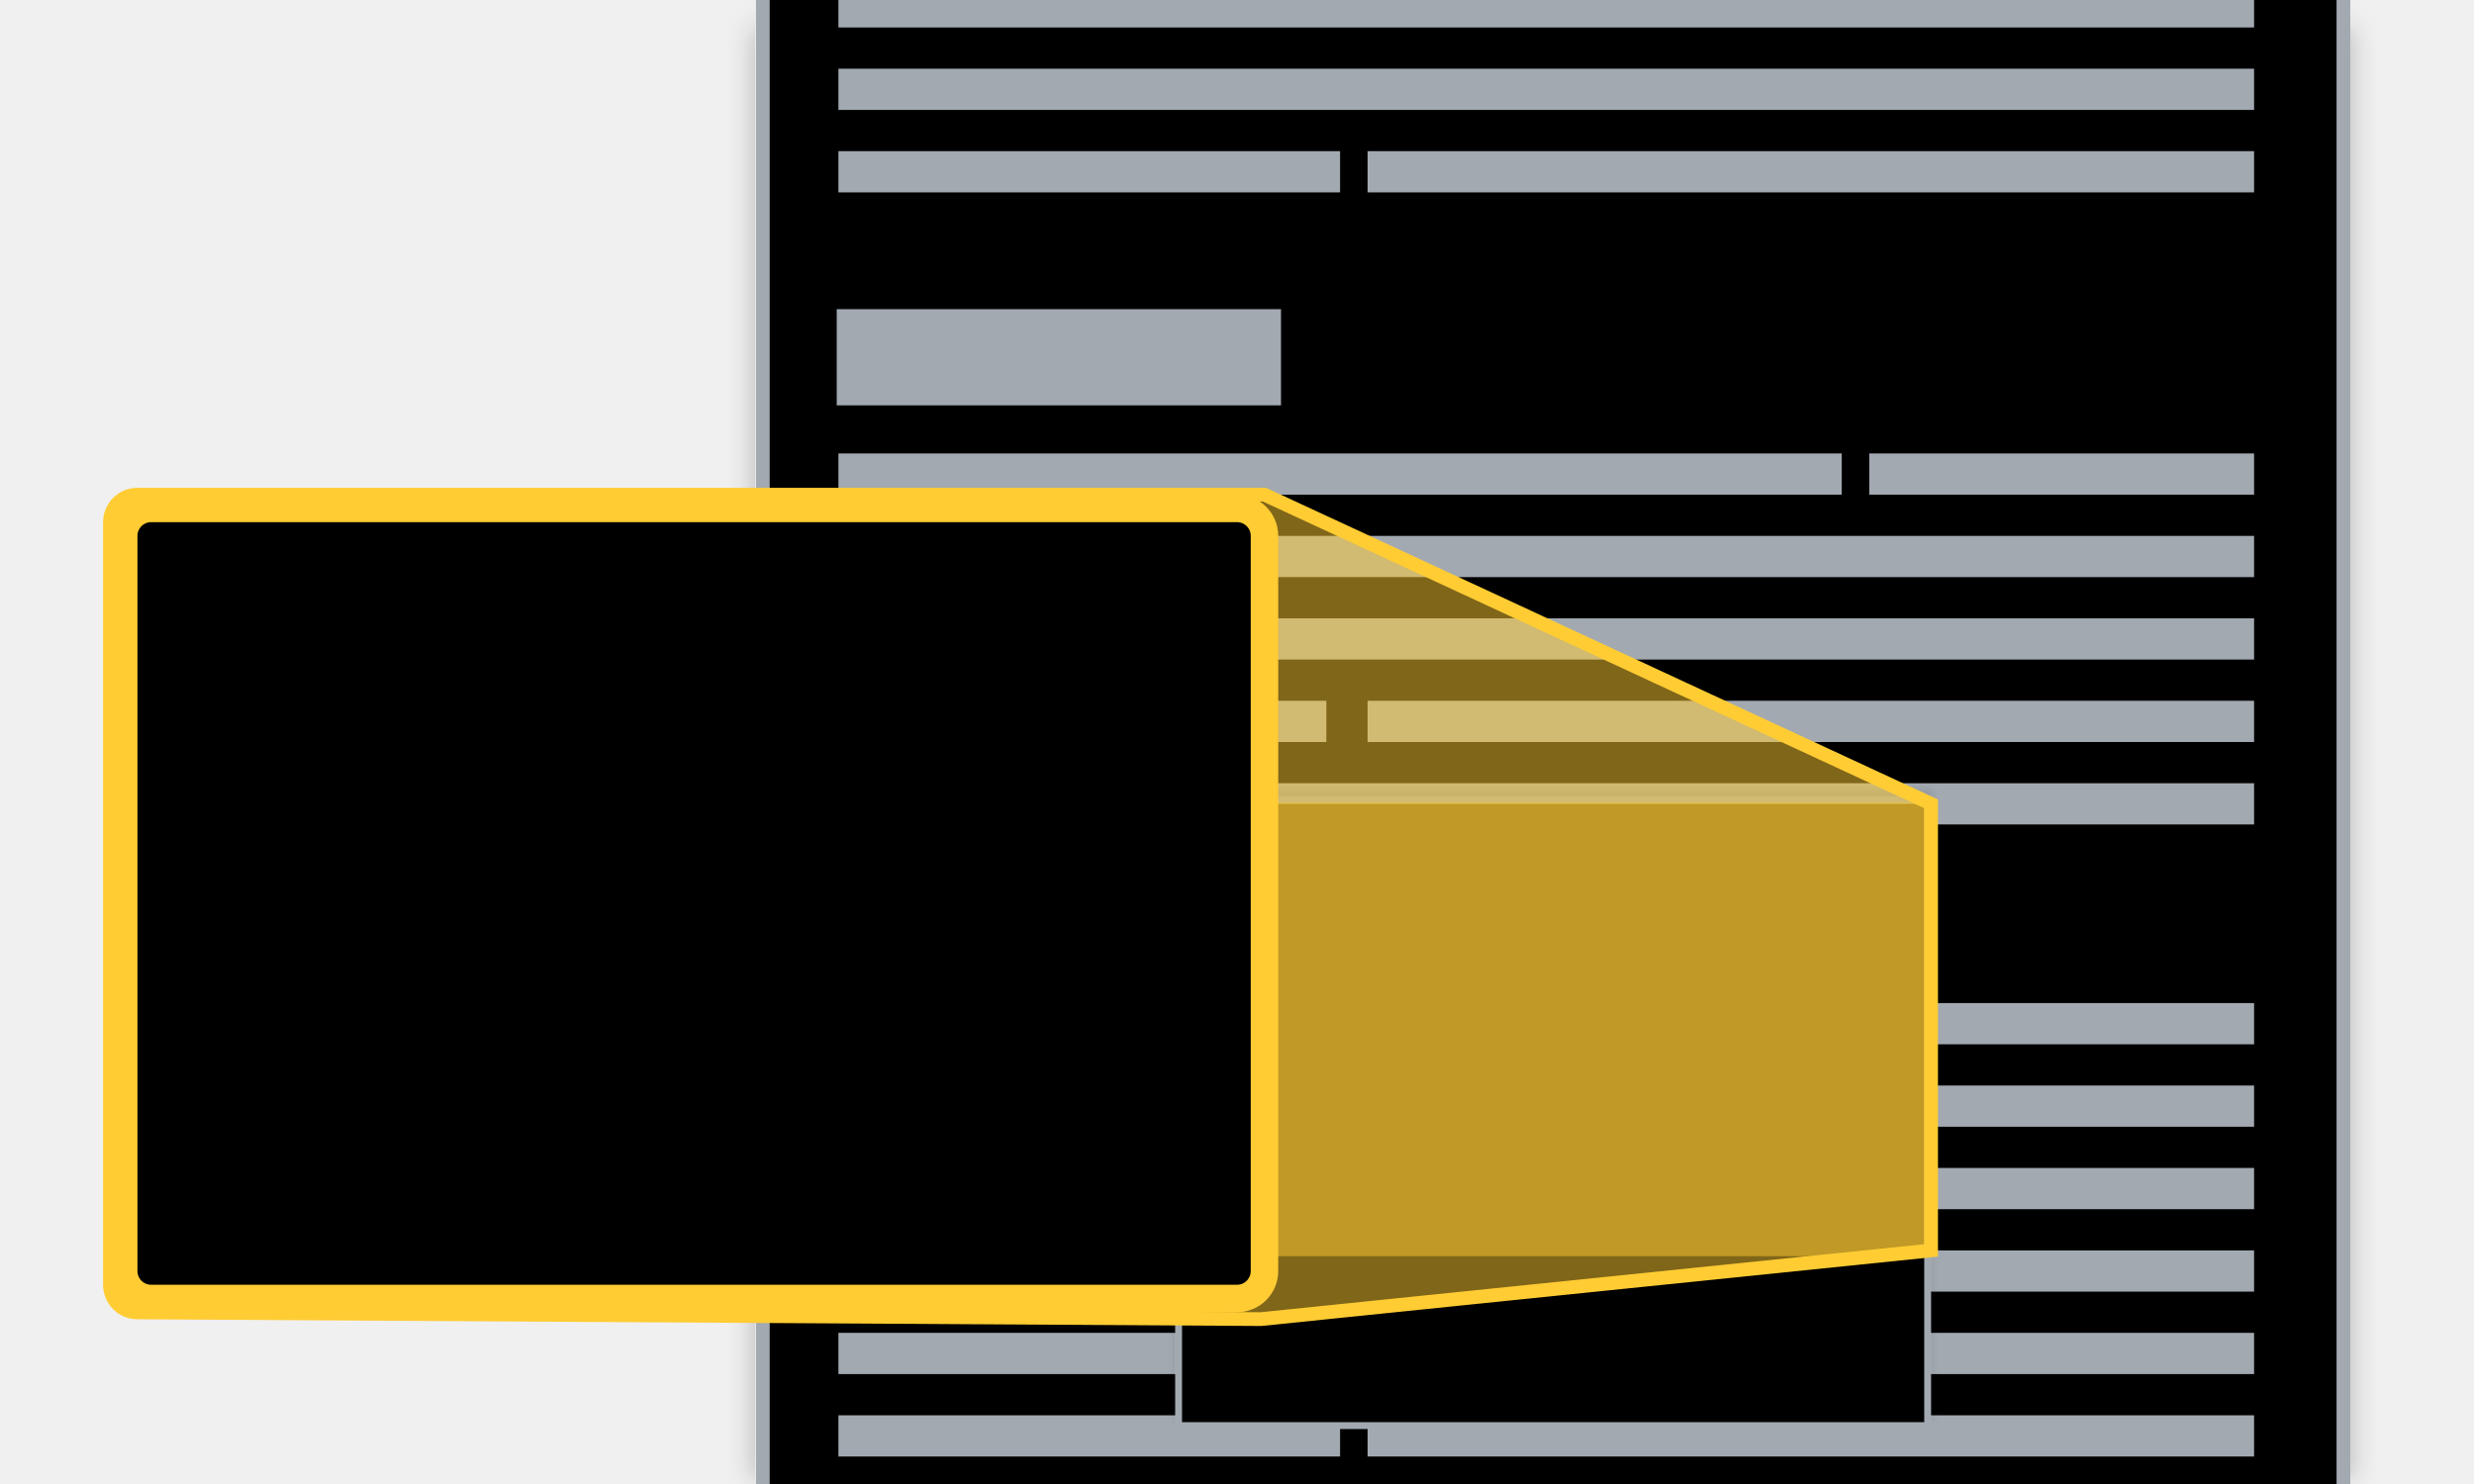
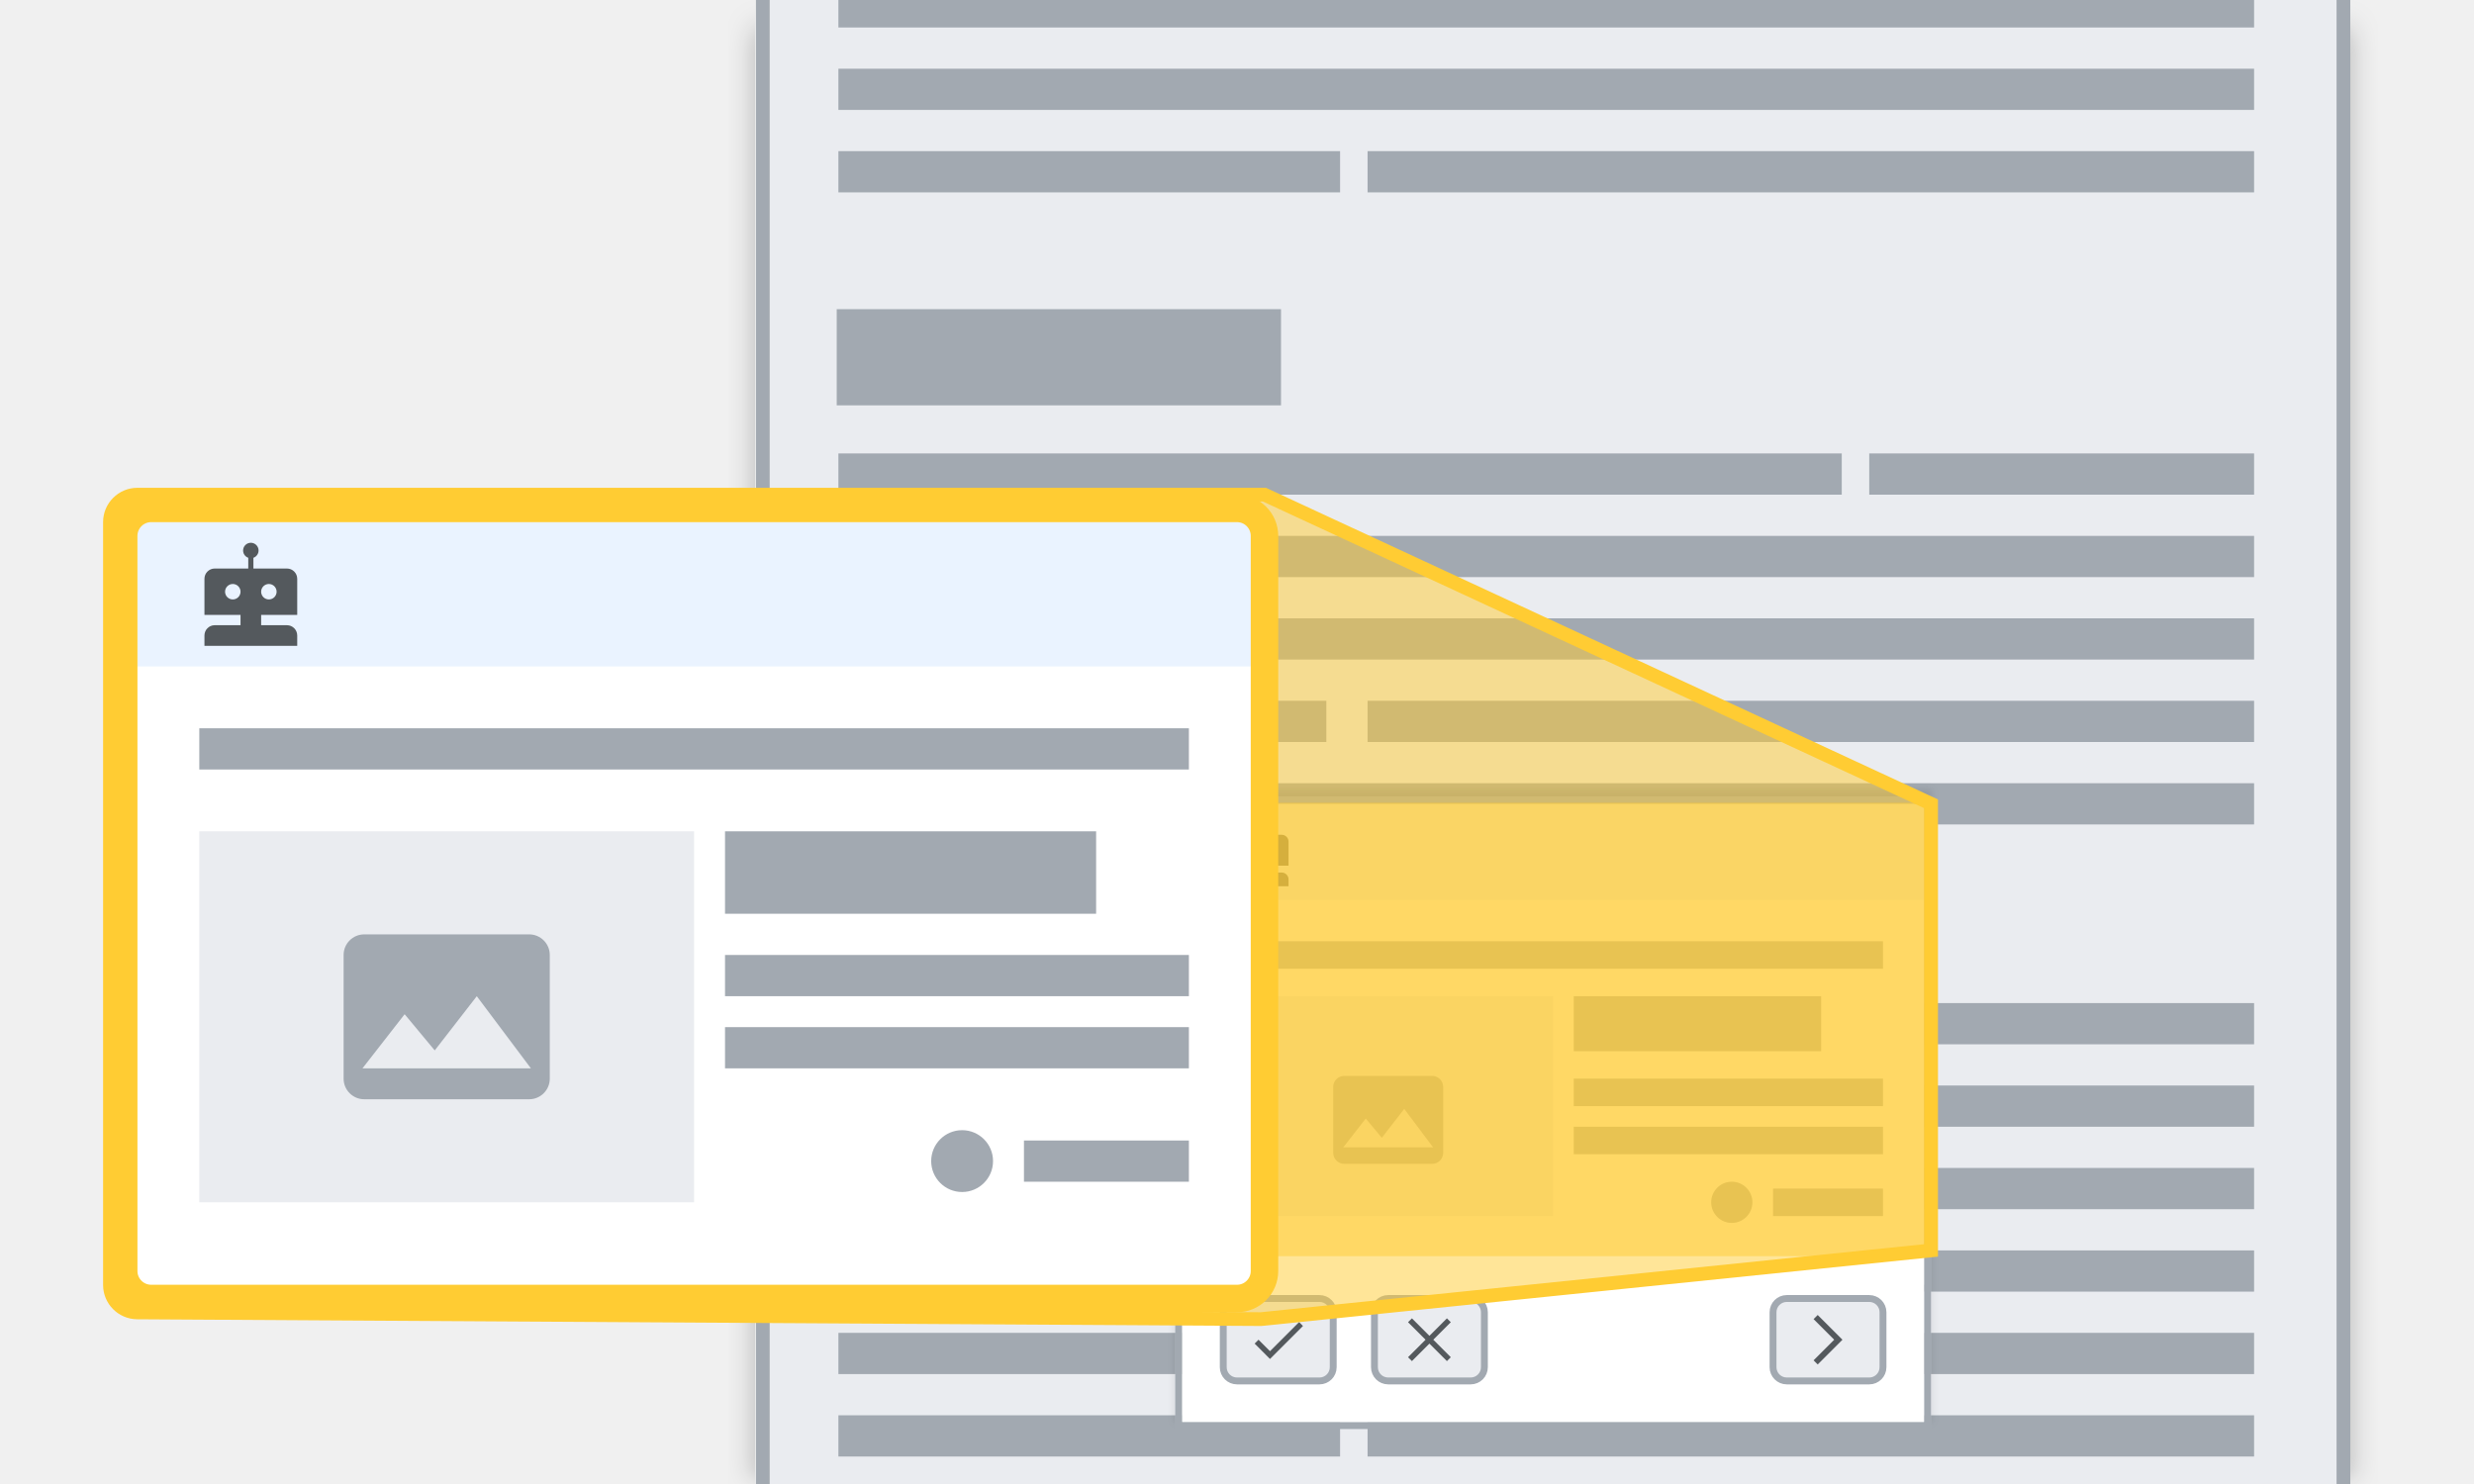
- <svg xmlns="http://www.w3.org/2000/svg" width="360" height="216" viewBox="0 0 360 216">
+ <svg xmlns="http://www.w3.org/2000/svg" width="360" height="216" fill="none" viewBox="0 0 360 216">
  <g clip-path="url(#a)">
    <mask id="b" width="360" height="216" x="0" y="0" maskUnits="userSpaceOnUse" style="mask-type:luminance">
      <path fill="#fff" d="M360 0H0v216h360z" />
    </mask>
    <g mask="url(#b)">
      <g filter="url(#c)">
        <path fill="#eaecf0" d="M336-16H116c-2.209 0-4 2.239-4 5v230c0 2.761 1.791 5 4 5h220c2.209 0 4-2.239 4-5V-11c0-2.761-1.791-5-4-5" />
        <path stroke="#a2a9b1" stroke-linecap="square" stroke-width="2" d="M336-14H116c-2.761 0-5 2.758-5 6.16v226.68c0 3.402 2.239 6.16 5 6.16h220c2.761 0 5-2.758 5-6.16V-7.84c0-3.402-2.239-6.16-5-6.16Z" />
      </g>
      <path fill="#a2a9b1" d="M328 114H122v6h206zm0 32H122v6h206zm-80 12H122v6h126zm80 0h-77v6h77zm-150 12h-56v6h56zm32-38h-88v8h88zm-17-30h-71v6h71zm135 0H199v6h129zm0-80H199v6h129zm0 184H199v6h129zM195 22h-73v6h73zm0 184h-73v6h73zM328 90H122v6h206zm0-80H122v6h206zm0 184H122v6h206zm0-116H122v6h206zm0-80H122v6h206zm0 184H122v6h206zm0-116h-56v6h56zm0 104h-56v6h56zM268 66H122v6h146zm-81.596-21h-64.65v14h64.65z" />
      <path fill="#a2a9b1" d="M268 170H122v6h146z" />
      <g filter="url(#d)">
        <path fill="#fff" d="M280 117H172v90h108z" />
        <path fill="#fff" d="M280 183H172v24h108z" />
        <path fill="#eaecf0" stroke="#a2a9b1" stroke-linecap="square" d="M192 189h-12a2 2 0 0 0-2 2v8a2 2 0 0 0 2 2h12a2 2 0 0 0 2-2v-8a2 2 0 0 0-2-2Z" />
        <path fill="#54595d" fill-rule="evenodd" d="M184.8 196.668 183.132 195l-.564.564 2.232 2.236 4.8-4.8-.564-.568z" clip-rule="evenodd" />
        <path fill="#eaecf0" stroke="#a2a9b1" stroke-linecap="square" d="M272 189h-12a2 2 0 0 0-2 2v8a2 2 0 0 0 2 2h12a2 2 0 0 0 2-2v-8a2 2 0 0 0-2-2Z" />
        <path fill="#54595d" fill-rule="evenodd" d="m264.5 191.4-.6.6 3 3-3 3 .6.6 3.6-3.6z" clip-rule="evenodd" />
        <path fill="#eaecf0" stroke="#a2a9b1" stroke-linecap="square" d="M214 189h-12a2 2 0 0 0-2 2v8a2 2 0 0 0 2 2h12a2 2 0 0 0 2-2v-8a2 2 0 0 0-2-2Z" />
        <path fill="#54595d" fill-rule="evenodd" d="m208.565 194.999 2.546-2.545-.566-.566-2.546 2.546-2.544-2.545-.566.565 2.545 2.545-2.546 2.546.566.565 2.545-2.545 2.547 2.546.565-.565z" clip-rule="evenodd" />
        <path fill="#fff" d="M280 117H172v70h108z" />
        <path fill="#a2a9b1" d="M274 157h-45v4h45zm0-20h-96v4h96zm0 27h-45v4h45zm-9-19h-36v8h36zm-10 30a3 3 0 1 0-6 0 3 3 0 0 0 6 0m19-2h-16v4h16z" />
        <path fill="#eaf3ff" d="M172 117h108v14H172z" />
        <path fill="#eaecf0" d="M226 145h-48v32h48z" />
        <path fill="#a2a9b1" fill-rule="evenodd" d="M208.4 156.6h-12.8a1.6 1.6 0 0 0-1.6 1.6v9.6a1.6 1.6 0 0 0 1.6 1.6h12.8a1.6 1.6 0 0 0 1.6-1.6v-9.6a1.6 1.6 0 0 0-1.6-1.6M195.464 167l3.272-4.2 2.336 2.808 3.264-4.208 4.2 5.6z" clip-rule="evenodd" />
        <path fill="#54595d" fill-rule="evenodd" d="M182.75 121.5h-3.252a1 1 0 0 0-.998.998V126h3.5v1h-2.502a.997.997 0 0 0-.998 1v1h9v-1c0-.553-.447-1-.998-1H184v-1h3.5v-3.502a1 1 0 0 0-.998-.998h-3.252v-1.043a.75.75 0 1 0-.5 0zm2 3a.75.75 0 1 1 0-1.5.75.75 0 0 1 0 1.5m-3.5 0a.75.75 0 1 1 0-1.5.75.75 0 0 1 0 1.5" clip-rule="evenodd" />
        <path stroke="#a2a9b1" stroke-linecap="square" d="M280.5 116.5h-109v91h109z" />
      </g>
      <path fill="#fc3" stroke="#fc3" stroke-linecap="square" d="M172 117.341h-.5v65h109v-65z" opacity=".5" />
      <path fill="#fc3" fill-opacity=".5" stroke="#fc3" stroke-width="2" d="m183.5 192-163.524-.976a4 4 0 0 1-3.976-4V76a4 4 0 0 1 4-4h164l97 45v65z" />
      <path fill="#fff" d="M180 74H22a4 4 0 0 0-4 4v107a4 4 0 0 0 4 4h158a4 4 0 0 0 4-4V78a4 4 0 0 0-4-4" />
      <path fill="#a2a9b1" d="M173 139h-67.5v6H173zm0-33H29v6h144zm0 43.5h-67.5v6H173zM159.5 121h-54v12h54zm-15 48a4.5 4.5 0 1 0-9 0 4.5 4.5 0 0 0 9 0m28.5-3h-24v6h24z" />
      <path fill="#eaf3ff" d="M20 76h162v21H20z" />
      <path fill="#eaecf0" d="M101 121H29v54h72z" />
      <path fill="#a2a9b1" fill-rule="evenodd" d="M77 136H53a3 3 0 0 0-3 3v18a3 3 0 0 0 3 3h24a3 3 0 0 0 3-3v-18a3 3 0 0 0-3-3m-24.255 19.5 6.135-7.875 4.38 5.265 6.12-7.89 7.875 10.5z" clip-rule="evenodd" />
      <path fill="#54595d" fill-rule="evenodd" d="M36.125 82.75h-4.879c-.826 0-1.496.671-1.496 1.497V89.5H35V91h-3.754c-.826 0-1.496.666-1.496 1.5V94h13.5v-1.5c0-.828-.67-1.5-1.496-1.5H38v-1.5h5.25v-5.252c0-.827-.67-1.498-1.496-1.498h-4.879v-1.563a1.125 1.125 0 1 0-.75 0zm3 4.5a1.125 1.125 0 1 1 0-2.25 1.125 1.125 0 0 1 0 2.25m-5.25 0a1.125 1.125 0 1 1 0-2.25 1.125 1.125 0 0 1 0 2.25" clip-rule="evenodd" />
      <path stroke="#fc3" stroke-linecap="square" stroke-width="4" d="M180 74H22a4 4 0 0 0-4 4v107a4 4 0 0 0 4 4h158a4 4 0 0 0 4-4V78a4 4 0 0 0-4-4Z" />
    </g>
  </g>
  <defs>
    <filter id="c" width="240" height="250" x="106" y="-16" color-interpolation-filters="sRGB" filterUnits="userSpaceOnUse">
      <feFlood flood-opacity="0" result="BackgroundImageFix" />
      <feColorMatrix in="SourceAlpha" result="hardAlpha" values="0 0 0 0 0 0 0 0 0 0 0 0 0 0 0 0 0 0 127 0" />
      <feOffset dy="4" />
      <feGaussianBlur stdDeviation="2" />
      <feComposite in2="hardAlpha" operator="out" />
      <feColorMatrix values="0 0 0 0 0 0 0 0 0 0 0 0 0 0 0 0 0 0 0.25 0" />
      <feBlend in2="BackgroundImageFix" result="effect1_dropShadow_1_235" />
      <feBlend in="SourceGraphic" in2="effect1_dropShadow_1_235" result="shape" />
    </filter>
    <filter id="d" width="112" height="94" x="170" y="114" color-interpolation-filters="sRGB" filterUnits="userSpaceOnUse">
      <feFlood flood-opacity="0" result="BackgroundImageFix" />
      <feColorMatrix in="SourceAlpha" result="hardAlpha" values="0 0 0 0 0 0 0 0 0 0 0 0 0 0 0 0 0 0 127 0" />
      <feOffset dy="-1" />
      <feGaussianBlur stdDeviation=".5" />
      <feComposite in2="hardAlpha" operator="out" />
      <feColorMatrix values="0 0 0 0 0 0 0 0 0 0 0 0 0 0 0 0 0 0 0.1 0" />
      <feBlend in2="BackgroundImageFix" result="effect1_dropShadow_1_235" />
      <feBlend in="SourceGraphic" in2="effect1_dropShadow_1_235" result="shape" />
    </filter>
    <clipPath id="a">
      <path fill="#fff" d="M0 0h360v216H0z" />
    </clipPath>
  </defs>
</svg>
